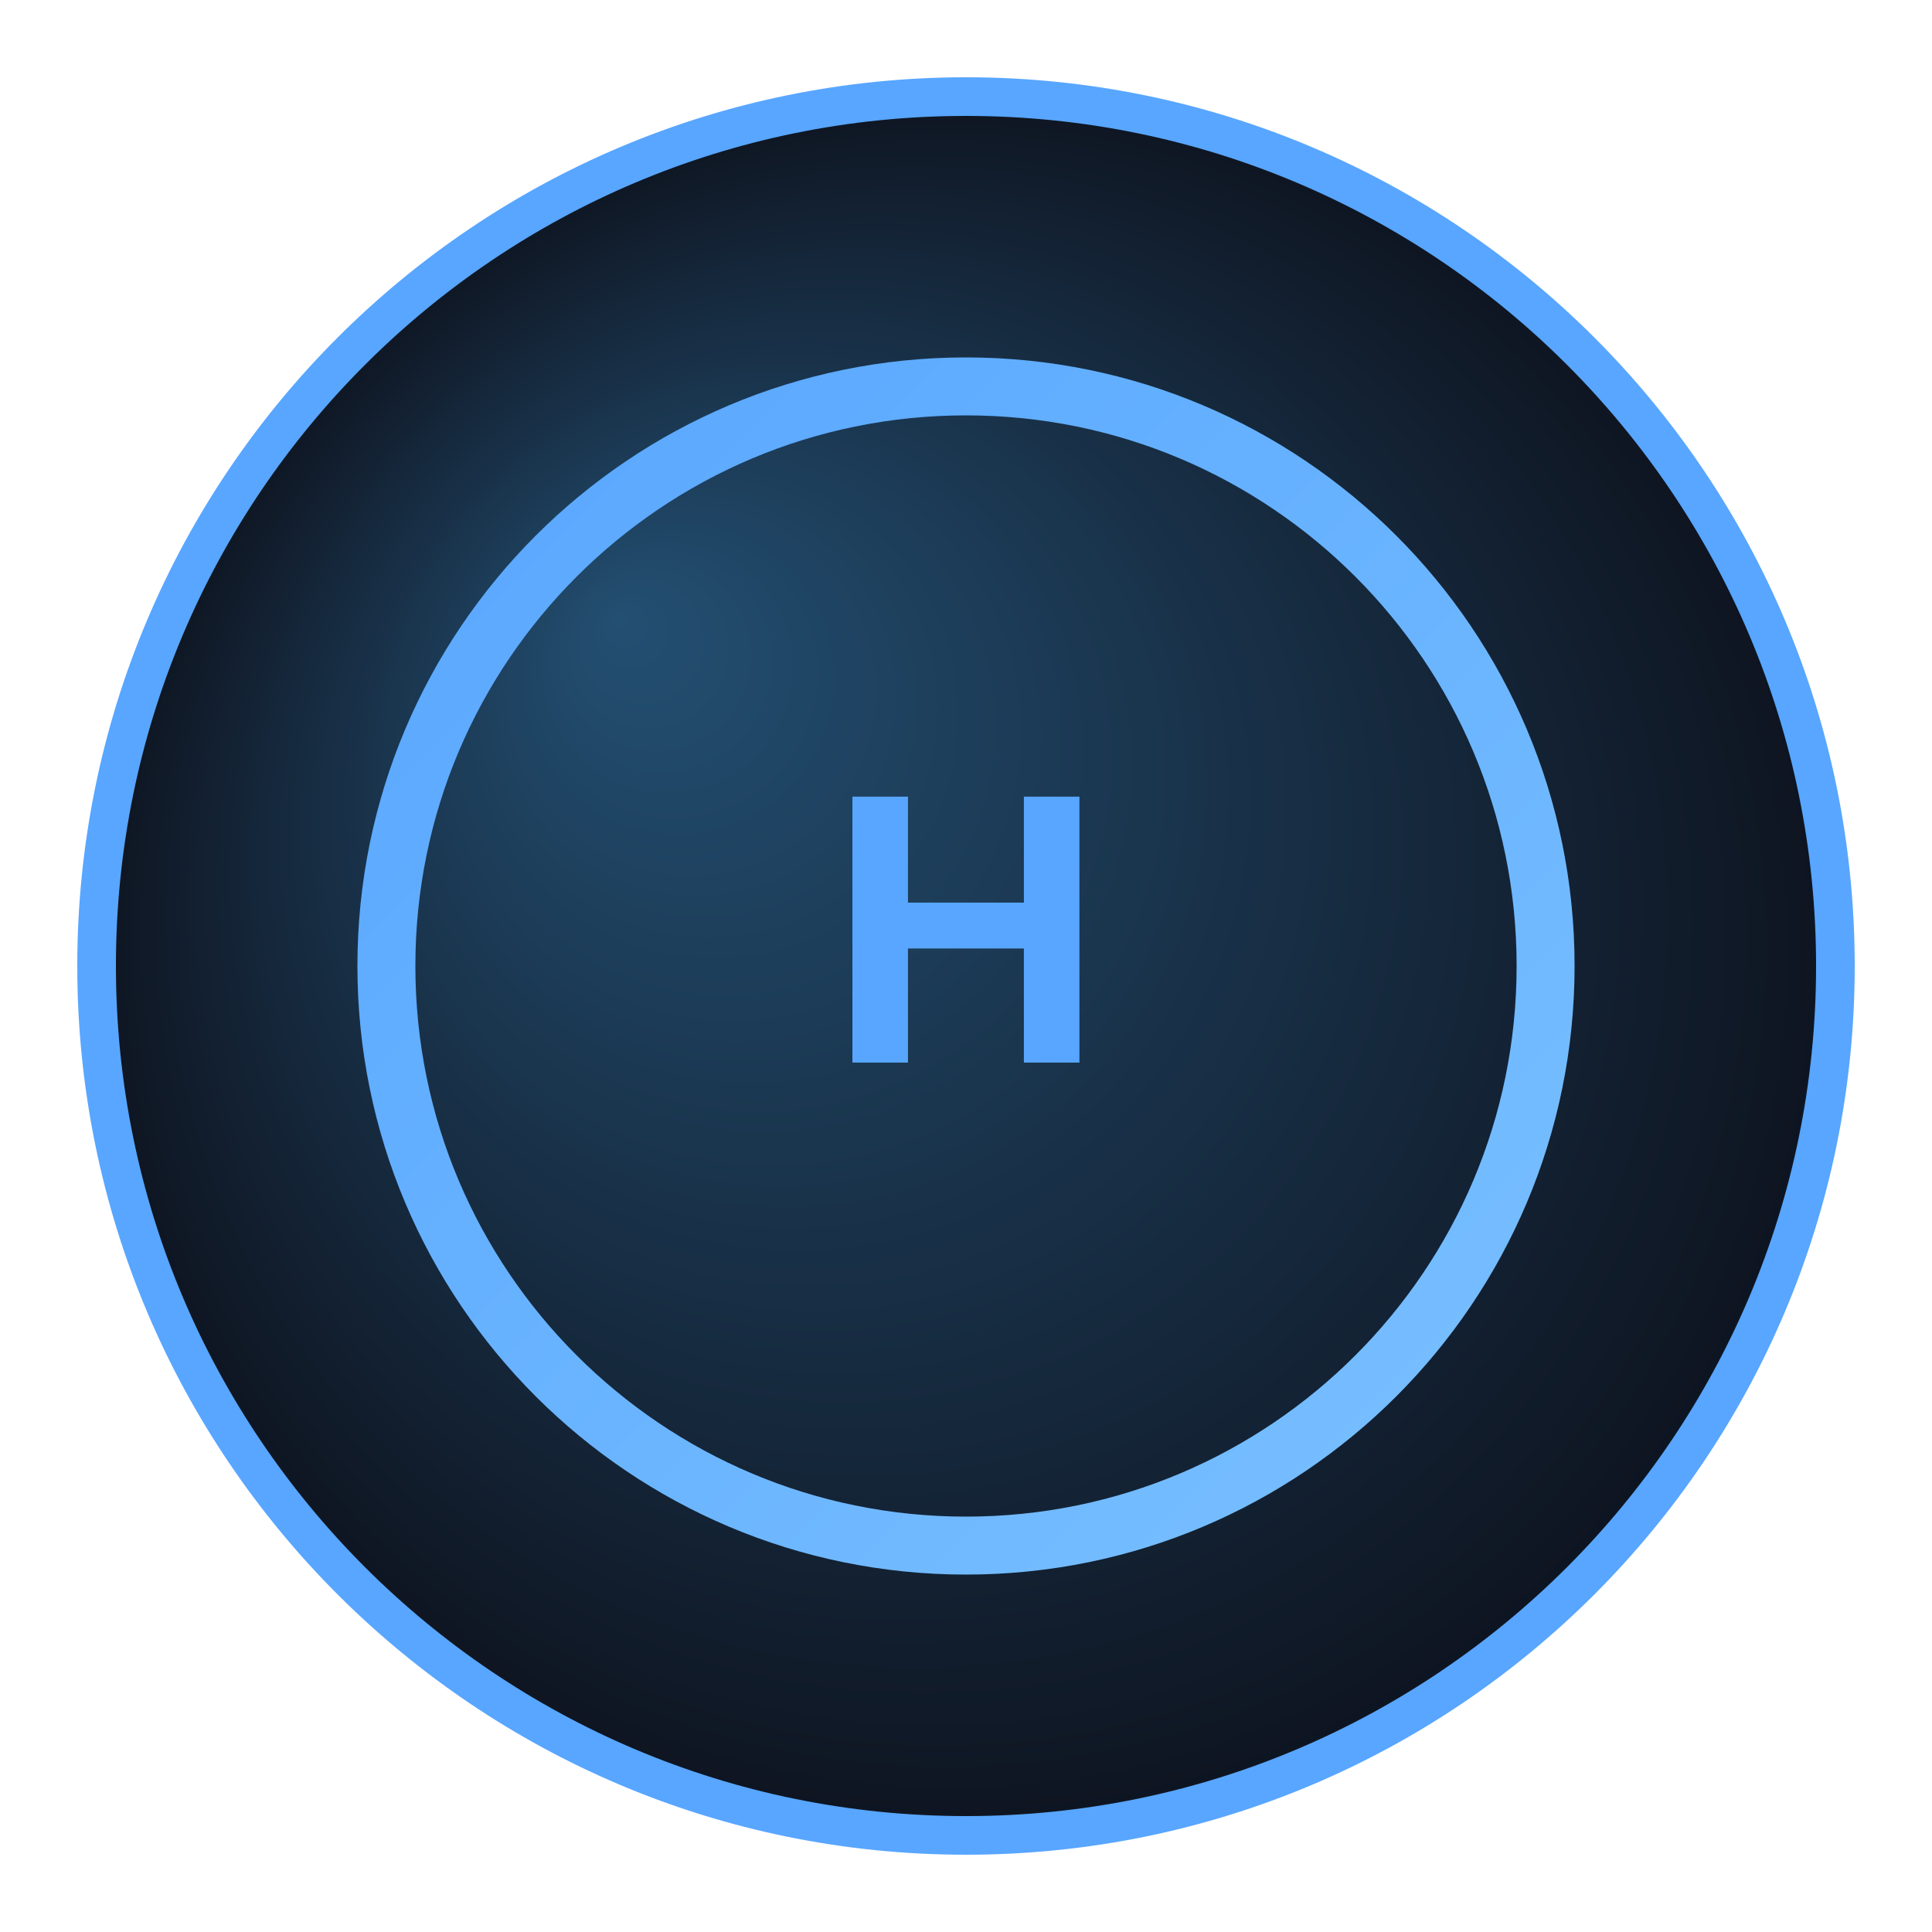
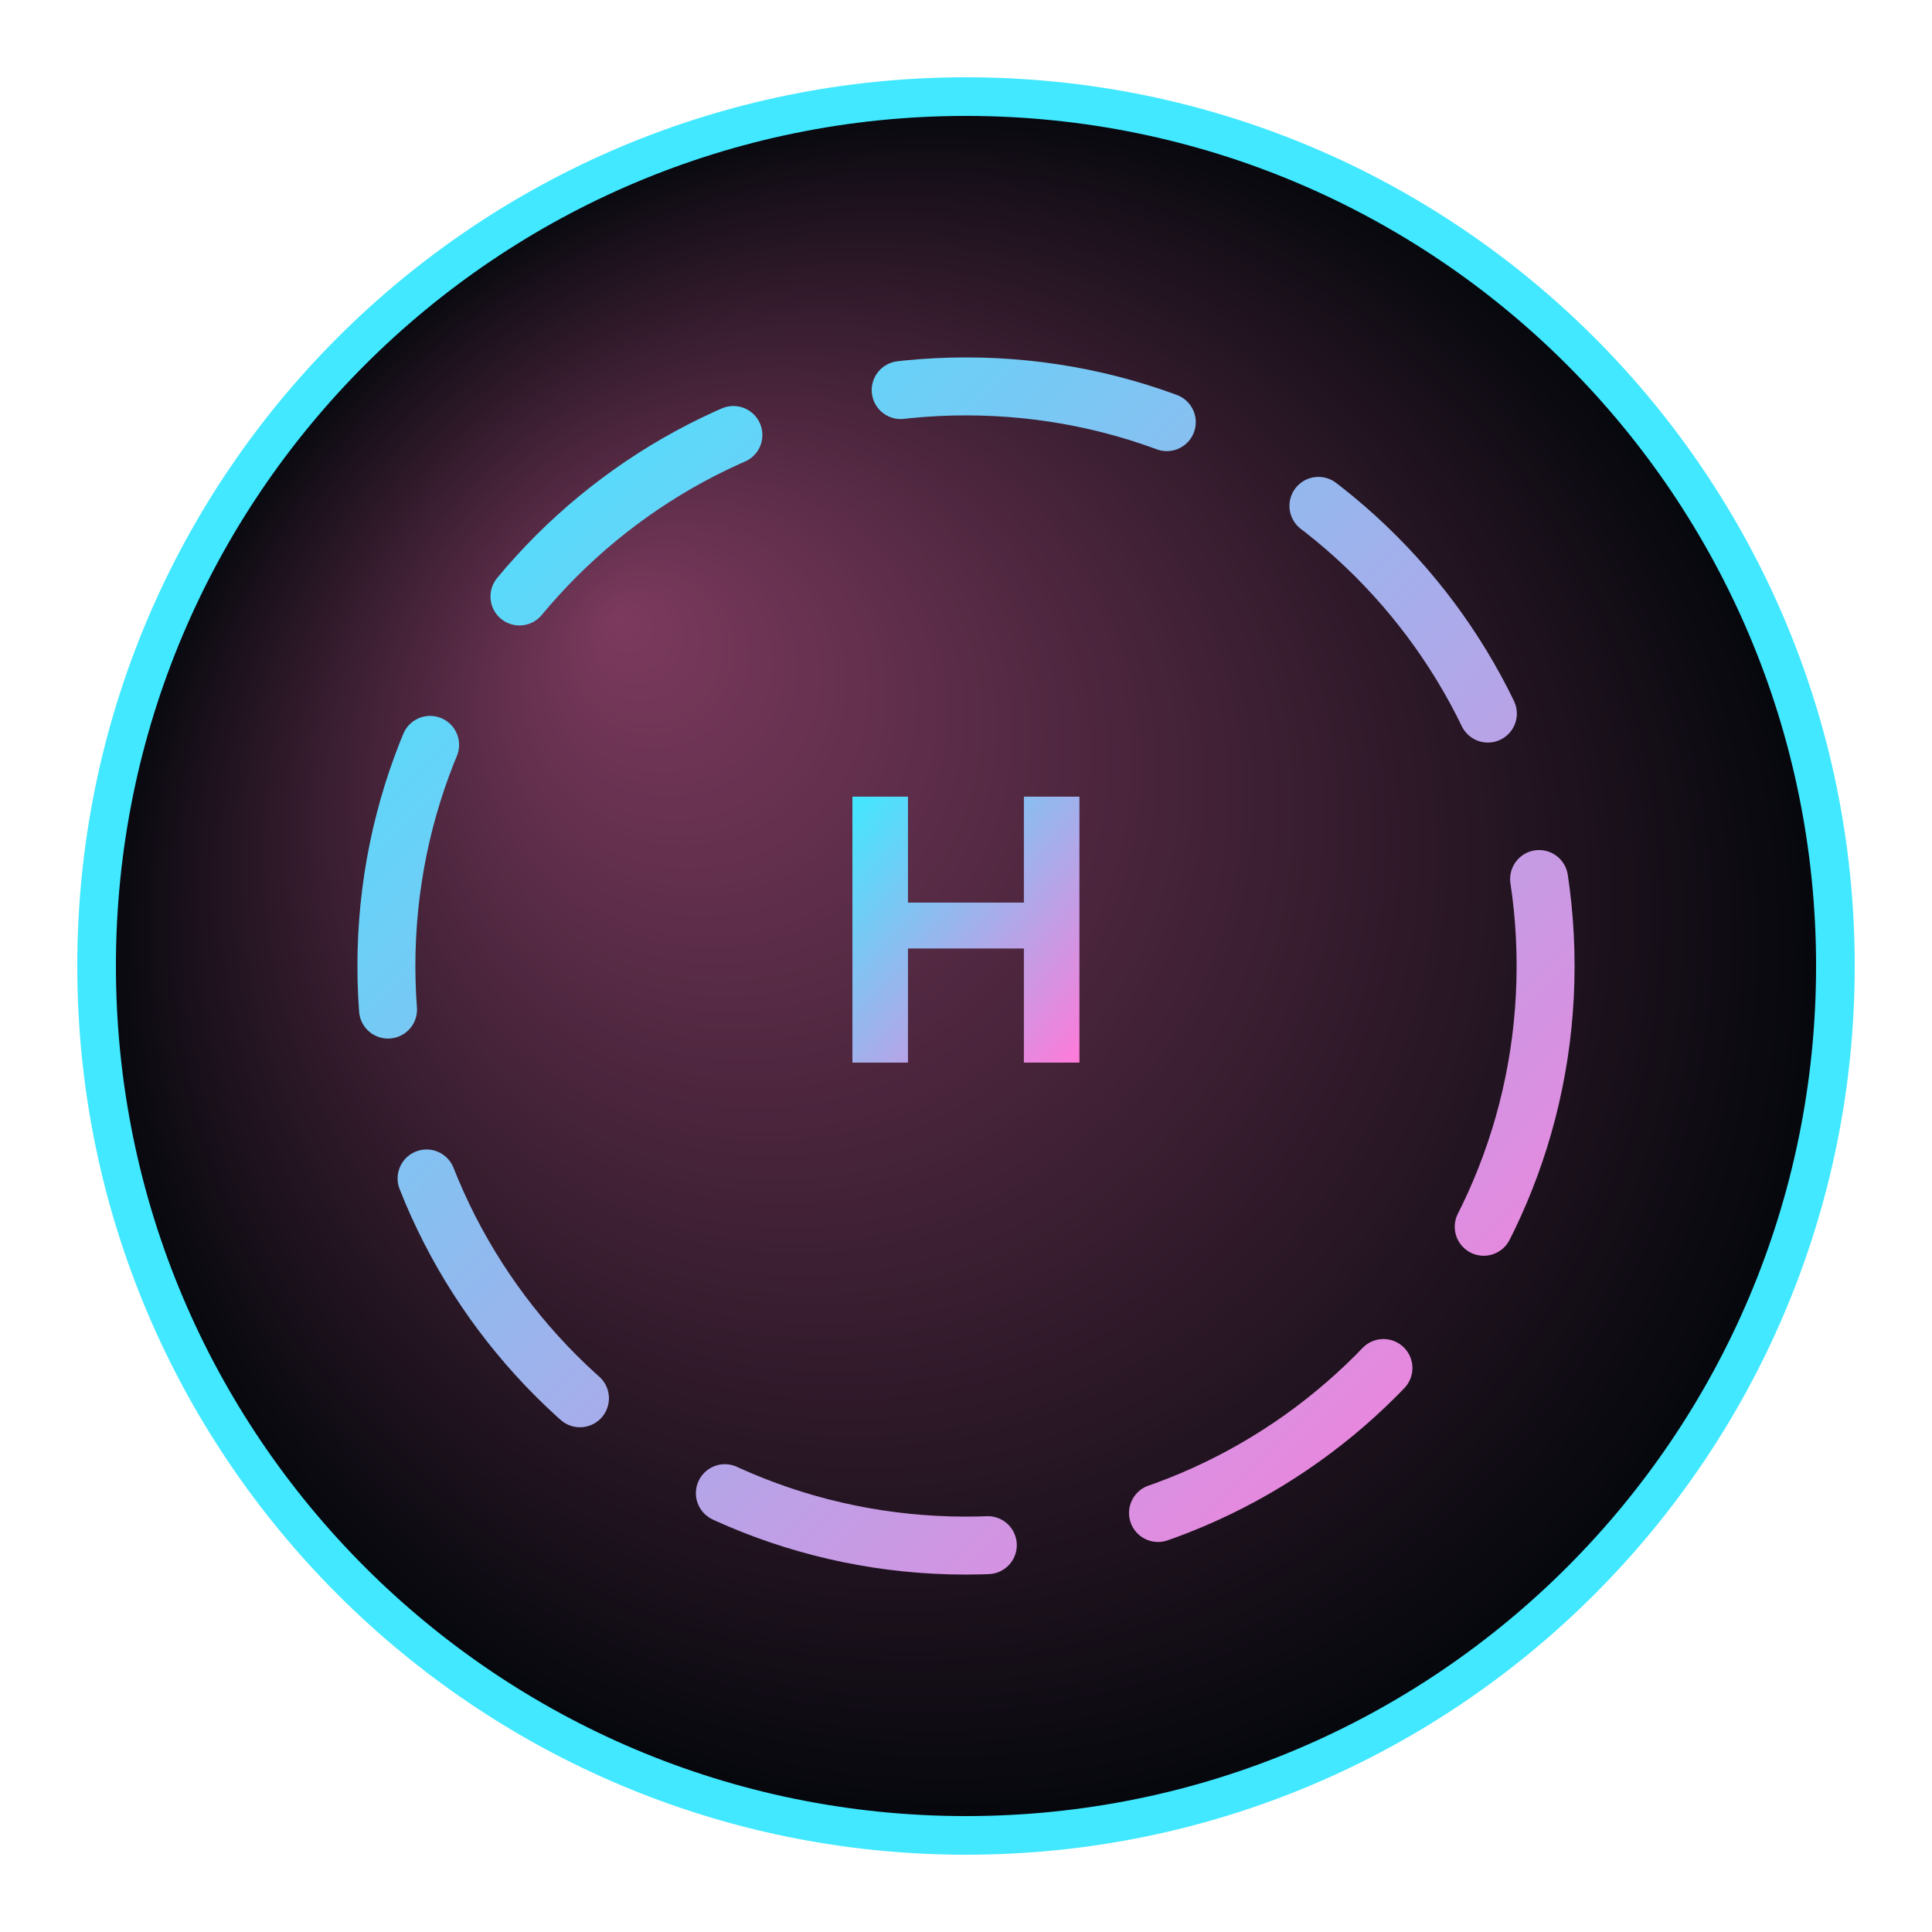
<svg xmlns="http://www.w3.org/2000/svg" viewBox="0 0 100 100">
  <defs>
    <linearGradient id="grad" x1="0%" y1="0%" x2="100%" y2="100%">
-       <stop offset="0%" style="stop-color:#58a6ff" />
-       <stop offset="100%" style="stop-color:#79c0ff" />
+       <stop offset="0%" style="stop-color:#41e8ff" />
+       <stop offset="100%" style="stop-color:#ff7ad9" />
    </linearGradient>
    <radialGradient id="orb" cx="50%" cy="50%" r="50%" fx="30%" fy="30%">
-       <stop offset="0%" style="stop-color:#234f72" />
-       <stop offset="100%" style="stop-color:#0e1420" />
+       <stop offset="0%" style="stop-color:#7c3a5e" />
+       <stop offset="100%" style="stop-color:#04070c" />
    </radialGradient>
  </defs>
-   <circle cx="50" cy="50" r="45" fill="url(#orb)" stroke="#58a6ff" stroke-width="2" />
-   <circle cx="50" cy="50" r="30" fill="none" stroke="url(#grad)" stroke-width="3" stroke-linecap="round">
+   <circle cx="50" cy="50" r="45" fill="url(#orb)" stroke="#41e8ff" stroke-width="2" />
+   <circle cx="50" cy="50" r="30" fill="none" stroke="url(#grad)" stroke-width="3" stroke-linecap="round" stroke-dasharray="14 9">
    <animateTransform attributeName="transform" type="rotate" from="0 50 50" to="360 50 50" dur="3s" repeatCount="indefinite" />
  </circle>
-   <text x="50" y="55" font-family="Arial, sans-serif" font-size="20" fill="#58a6ff" text-anchor="middle" font-weight="bold">H</text>
+   <text x="50" y="55" font-family="Arial, sans-serif" font-size="20" fill="url(#grad)" text-anchor="middle" font-weight="bold">H</text>
</svg>
